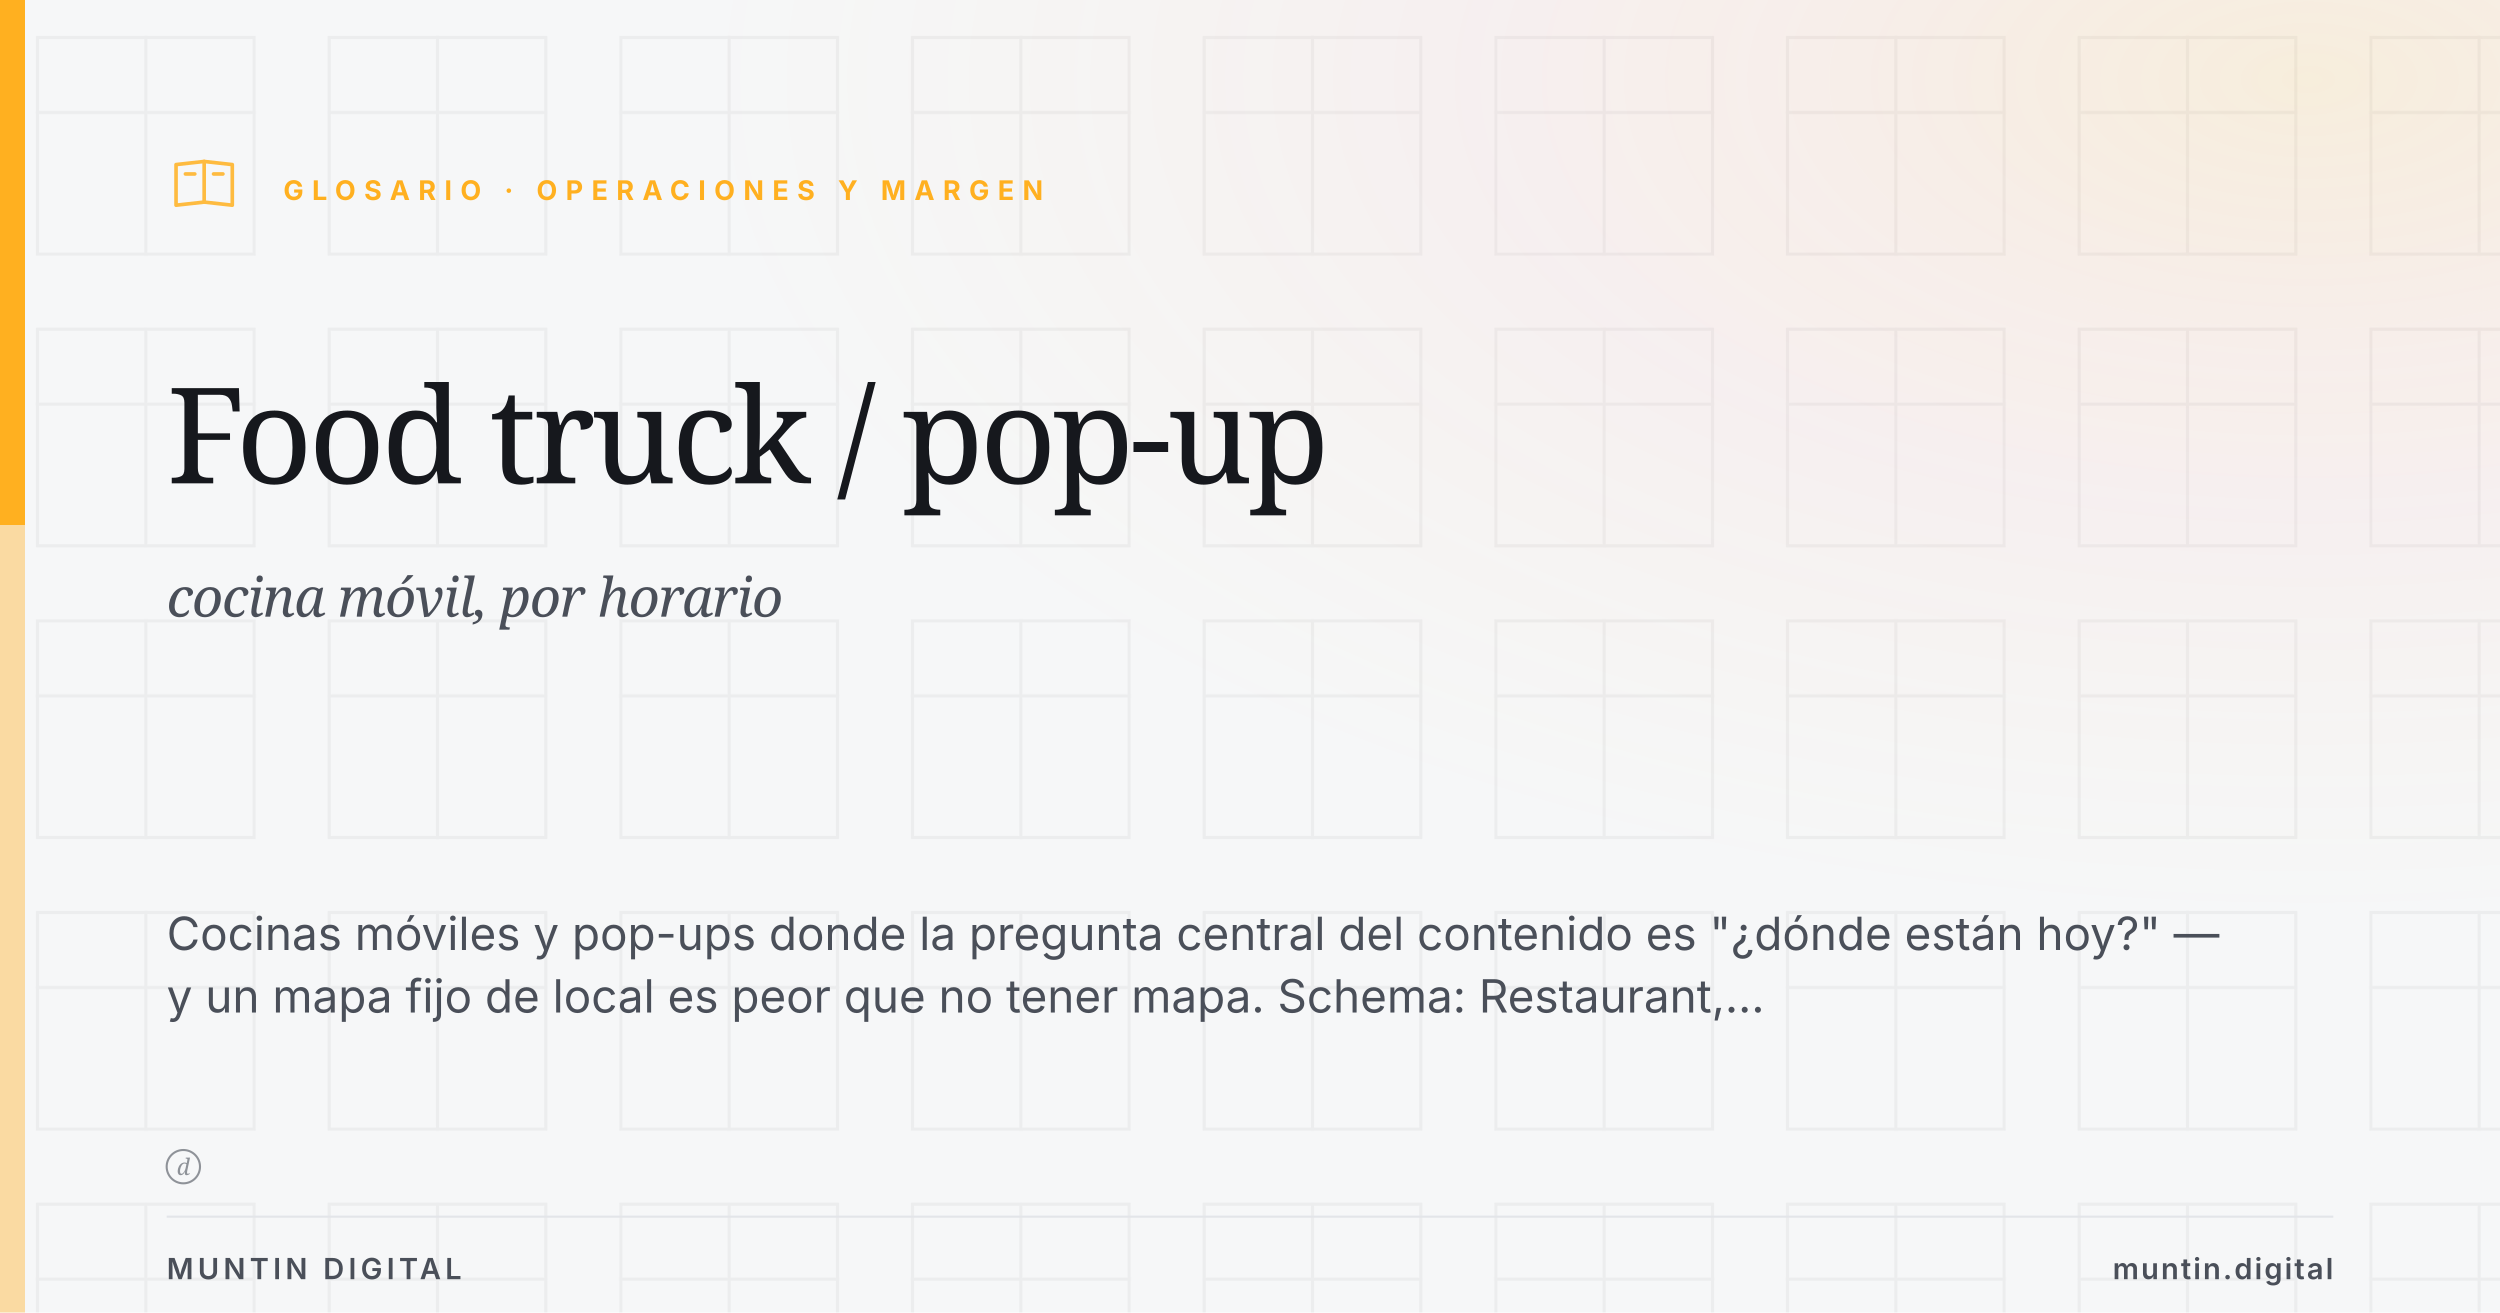
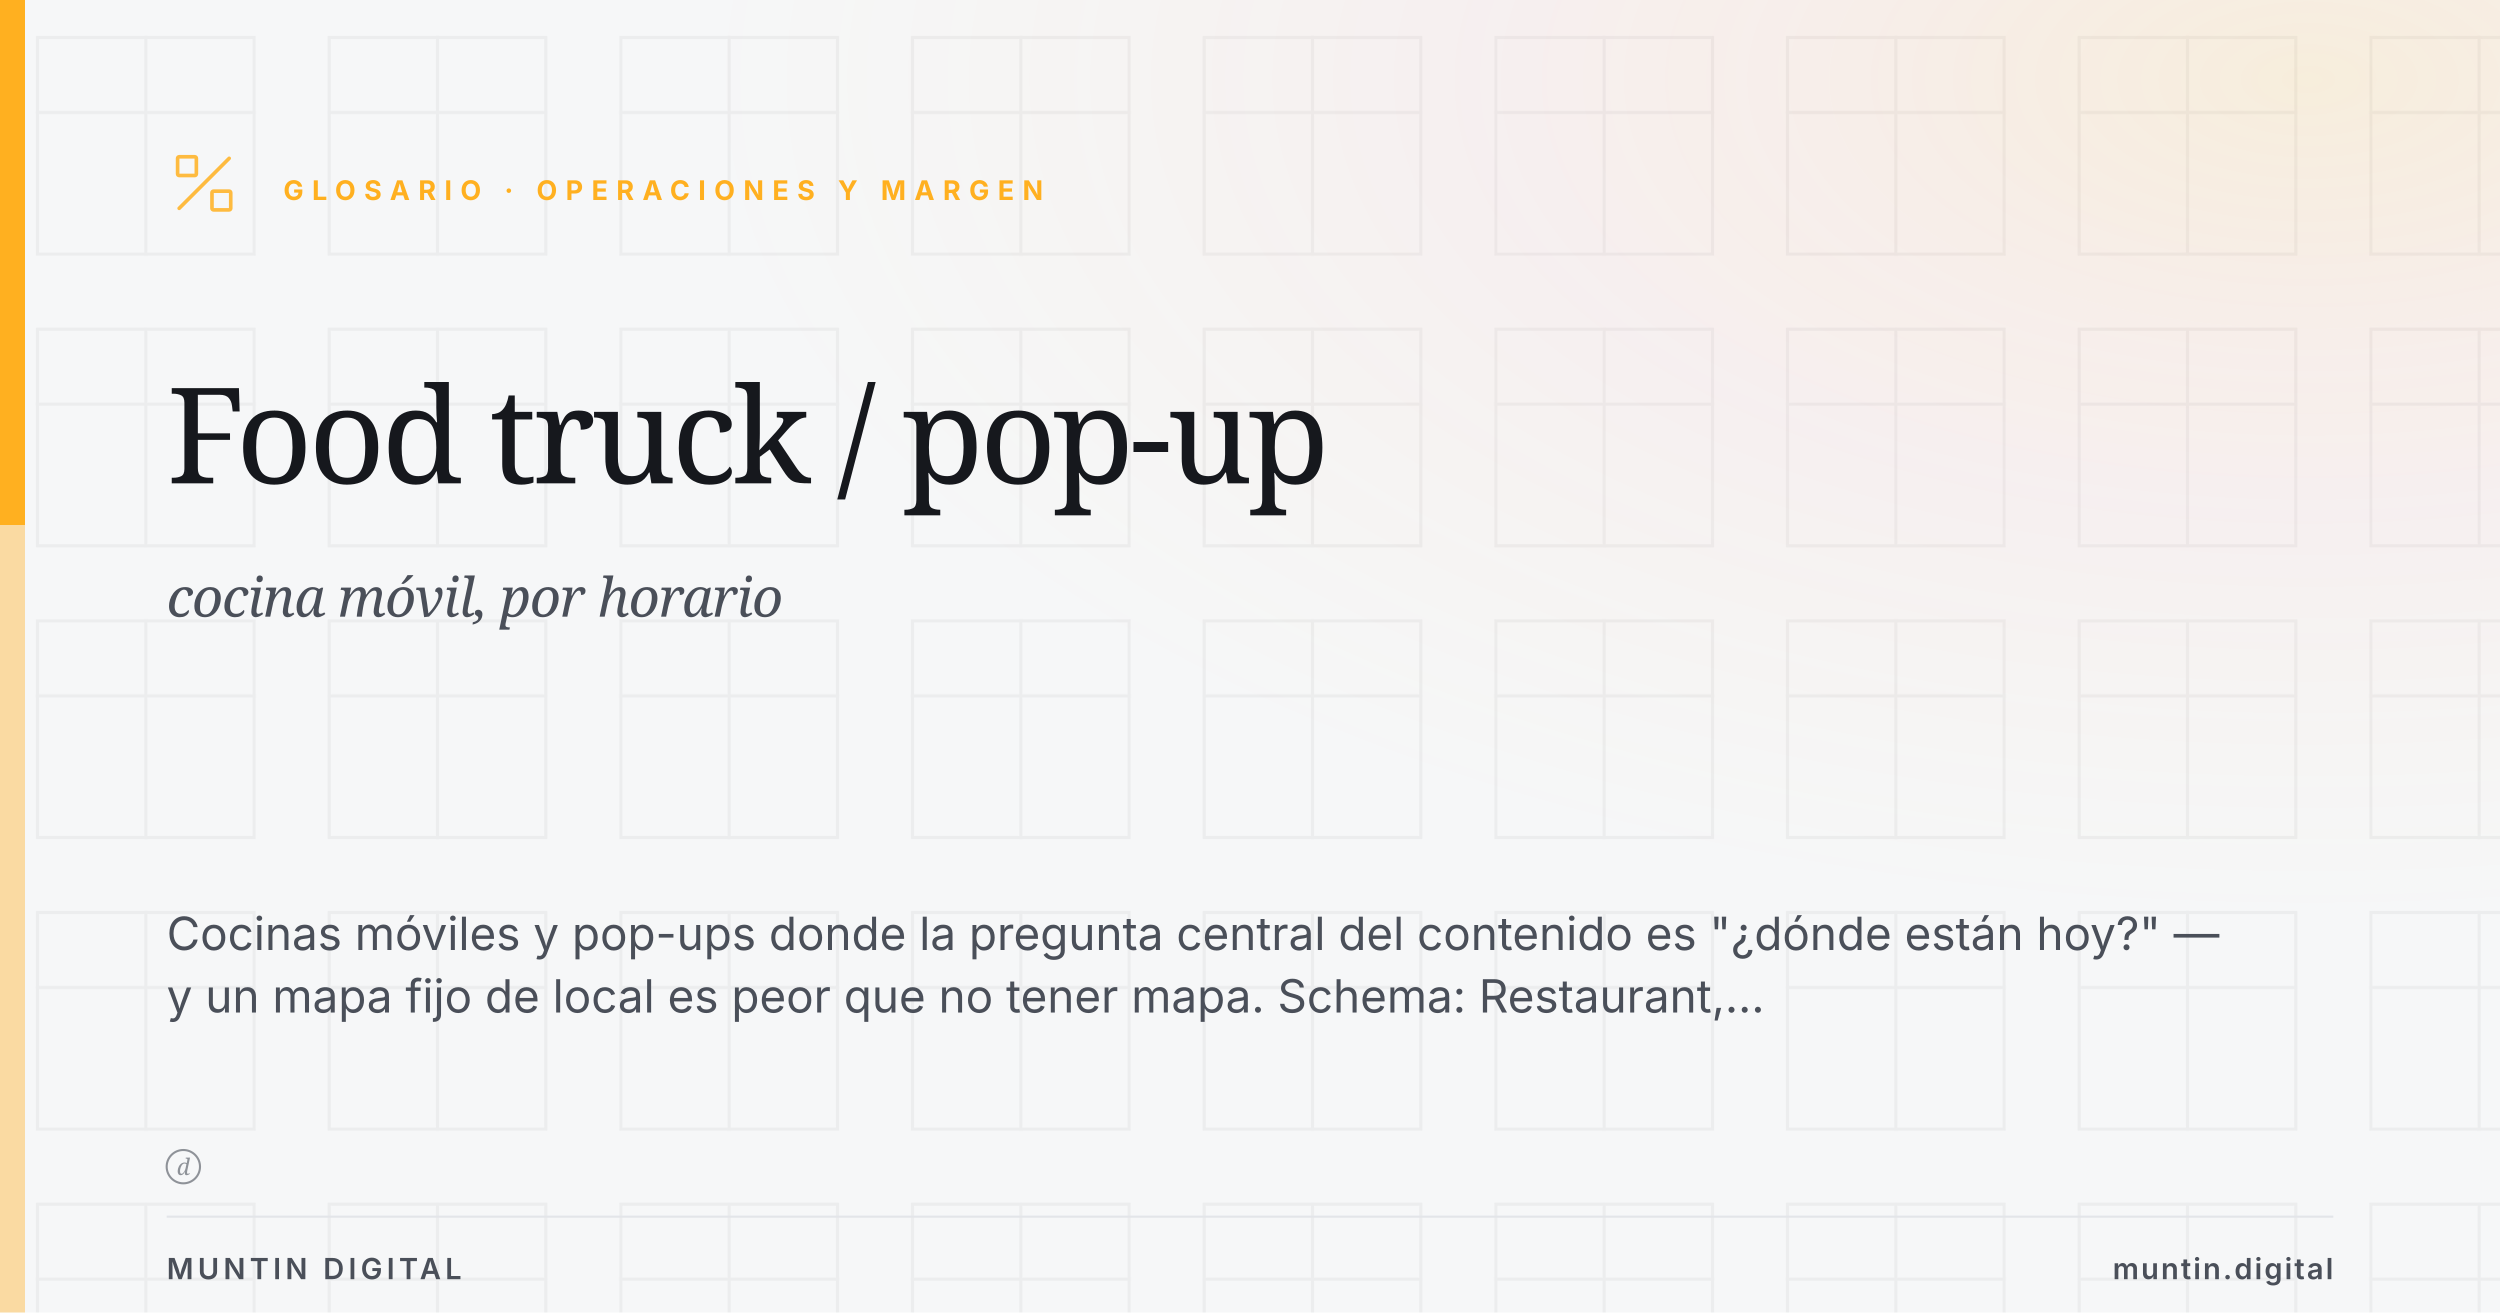
<svg xmlns="http://www.w3.org/2000/svg" viewBox="0 0 1200 630" width="1200" height="630">
  <rect width="1200" height="630" fill="#F6F7F8" />
  <defs>
    <pattern id="muntinField" x="0" y="0" width="140" height="140" patternUnits="userSpaceOnUse">
      <g transform="translate(18, 18)" fill="none" stroke="#16181D" stroke-width="1.5" stroke-linecap="square" stroke-linejoin="miter">
        <rect x="0" y="0" width="104" height="104" />
        <line x1="52" y1="0" x2="52" y2="104" />
        <line x1="0" y1="36" x2="104" y2="36" />
      </g>
    </pattern>
  </defs>
  <rect width="1200" height="630" fill="url(#muntinField)" opacity="0.045" />
  <defs>
    <radialGradient id="ghWarmSoft" cx="92%" cy="6%" r="64%">
      <stop offset="0%" stop-color="#FFB020" stop-opacity="0.13" />
      <stop offset="52%" stop-color="#FF6B5C" stop-opacity="0.05" />
      <stop offset="100%" stop-color="#FFB020" stop-opacity="0" />
    </radialGradient>
  </defs>
  <rect width="1200" height="630" fill="url(#ghWarmSoft)" />
  <rect x="0" y="0" width="12" height="252" fill="#FFB020" />
  <rect x="0" y="252" width="12" height="378" fill="#FFB020" opacity="0.4" />
  <g transform="translate(80, 70) scale(1.5)" fill="none" stroke="#FFB020" stroke-width="1.167" stroke-linecap="round" stroke-linejoin="round" color="#FFB020" opacity="0.85">
-     <path d="M3 6 L12 5 L21 6 L21 19 L12 18 L3 19 Z" />
-     <line x1="12" y1="5" x2="12" y2="18" />
-     <line x1="6" y1="9" x2="9" y2="9" />
-     <line x1="15" y1="9" x2="18" y2="9" />
+     <rect x="3.5" y="3.5" width="6" height="6" rx="0.5" />
+     <rect x="14.5" y="14.5" width="6" height="6" rx="0.5" />
+     <line x1="20" y1="4" x2="4" y2="20" />
  </g>
  <text x="136" y="96" font-family="Inter, Arial, sans-serif" font-size="13" font-weight="700" letter-spacing="4" fill="#FFB020">GLOSARIO · OPERACIONES Y MARGEN</text>
  <text x="80" y="232" font-family="Fraunces, Georgia, serif" font-size="64" font-weight="500" letter-spacing="-2" fill="#16181D">Food truck / pop-up</text>
  <text x="80" y="296" font-family="Fraunces, Georgia, serif" font-style="italic" font-size="26" font-weight="400" letter-spacing="-0.5" fill="#4A4F59">cocina móvil, por horario</text>
  <text x="80" y="456" font-family="Inter, Arial, sans-serif" font-size="22" font-weight="400" fill="#4A4F59">
    <tspan x="80" dy="0">Cocinas móviles y pop-ups donde la pregunta central del contenido es "¿dónde están hoy?" —</tspan>
    <tspan x="80" dy="30">y un mapa fijo de local es peor que no tener mapa. Schema: Restaurant,…</tspan>
  </text>
  <g transform="translate(80, 552)" fill="#4A4F59" opacity="0.6">
    <circle cx="8" cy="8" r="8" fill="none" stroke="#4A4F59" stroke-width="1" />
    <text x="8" y="12" text-anchor="middle" font-family="Fraunces, Georgia, serif" font-style="italic" font-size="11" font-weight="500" fill="#4A4F59">d</text>
  </g>
  <line x1="80" y1="584" x2="1120" y2="584" stroke="#E3E5E9" stroke-width="1" />
  <text x="80" y="614" font-family="Inter, Arial, sans-serif" font-size="14" font-weight="600" letter-spacing="2" fill="#4A4F59">MUNTIN DIGITAL</text>
  <text x="1120" y="614" text-anchor="end" font-family="Inter, Arial, sans-serif" font-size="14" font-weight="600" letter-spacing="1" fill="#4A4F59">muntin.digital</text>
</svg>
